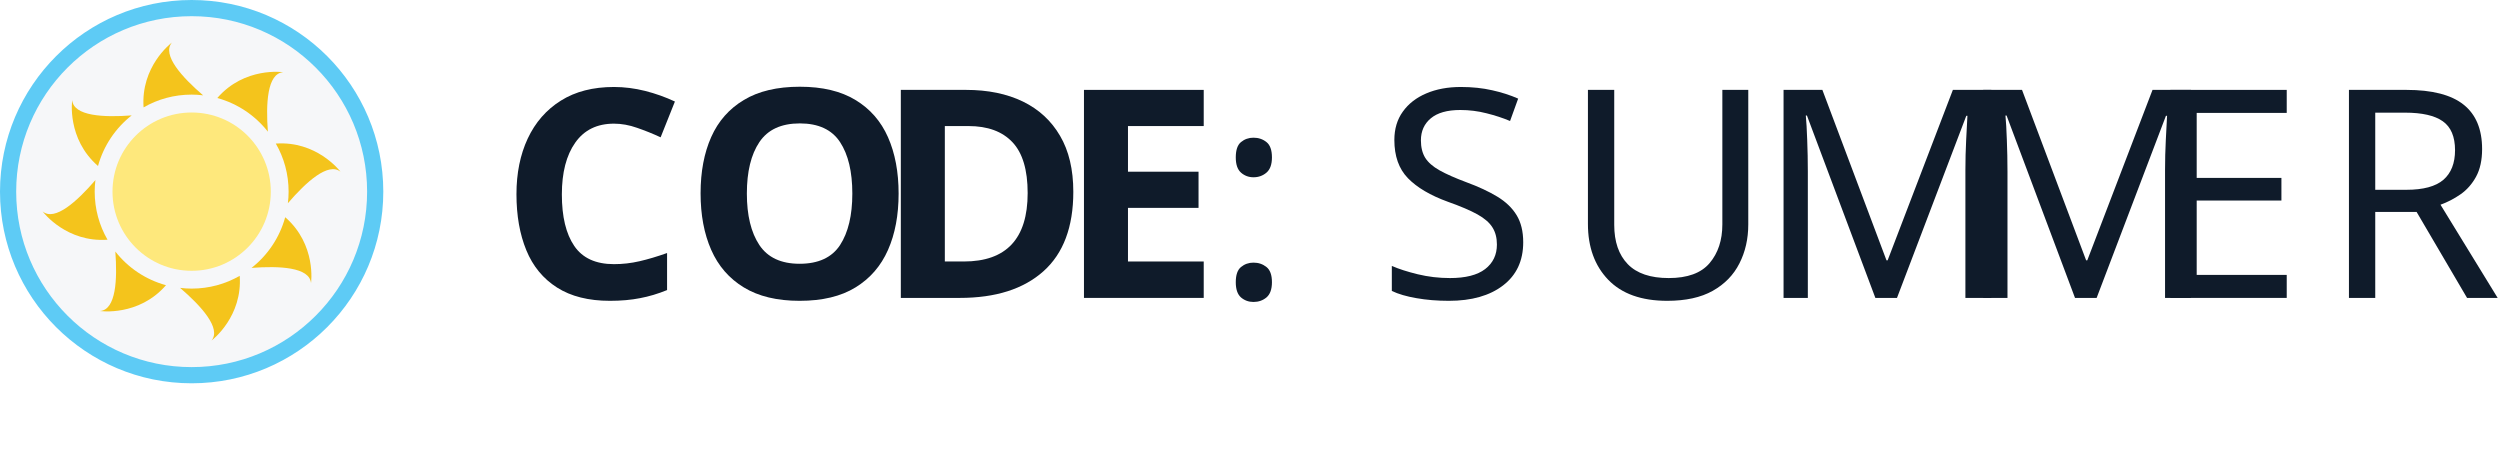
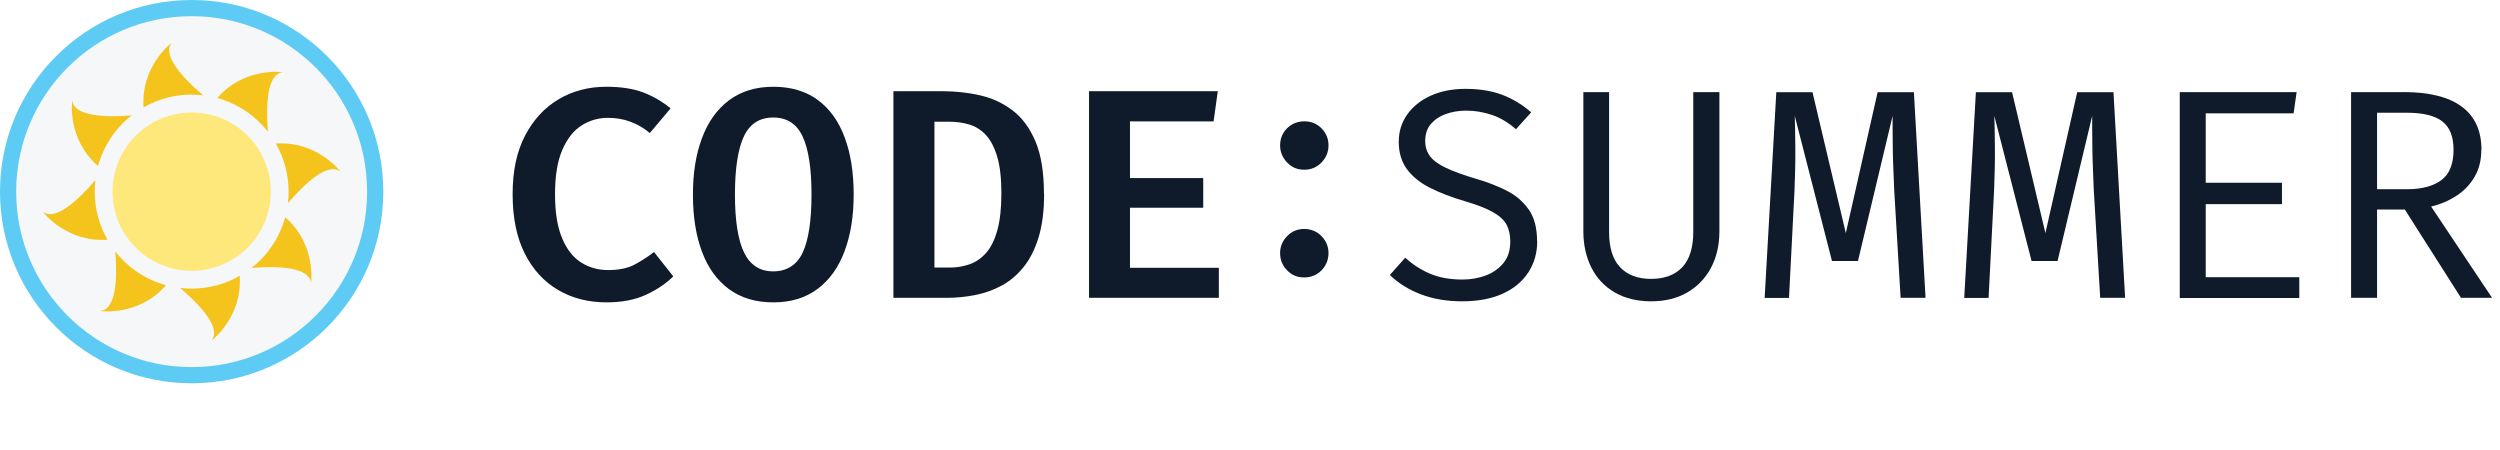
<svg xmlns="http://www.w3.org/2000/svg" id="Layer_2" data-name="Layer 2" viewBox="0 0 308.9 55.6">
  <defs>
    <style>
      .cls-1 {
-         letter-spacing: .03em;
-       }
- 
-       .cls-1, .cls-2, .cls-3, .cls-4, .cls-5, .cls-6, .cls-7 {
-         font-family: FiraCodeRoman-Regular, 'Fira Code';
-         font-variation-settings: 'wght' 400;
+         fill: #0f1b2a;
      }

      .cls-2 {
-         letter-spacing: .02em;
+         fill: #f4c41c;
      }

      .cls-3 {
-         letter-spacing: .07em;
-       }
- 
-       .cls-4 {
-         letter-spacing: 0em;
-       }
- 
-       .cls-8 {
-         letter-spacing: .02em;
-       }
- 
-       .cls-8, .cls-9, .cls-10, .cls-11 {
-         font-family: FiraCodeRoman-SemiBold, 'Fira Code';
-         font-variation-settings: 'wght' 600;
-         font-weight: 600;
-       }
- 
-       .cls-9 {
-         letter-spacing: .04em;
-       }
- 
-       .cls-10 {
-         letter-spacing: .01em;
-       }
- 
-       .cls-5 {
-         letter-spacing: .05em;
-       }
- 
-       .cls-6 {
-         letter-spacing: .05em;
-       }
- 
-       .cls-7 {
-         letter-spacing: -.06em;
-       }
- 
-       .cls-12 {
-         fill: #f4c41c;
-       }
- 
-       .cls-13 {
        fill: #f6f7f9;
        stroke: #5ecbf5;
        stroke-miterlimit: 10;
        stroke-width: 2px;
      }

-       .cls-11 {
-         letter-spacing: -.08em;
-       }
- 
-       .cls-14 {
+       .cls-4 {
        fill: #fee87c;
-       }
- 
-       .cls-15 {
-         fill: #0f1b2a;
-         font-size: 36px;
      }
    </style>
  </defs>
  <g id="Layer_1-2" data-name="Layer 1">
    <g>
-       <text class="cls-15" transform="translate(61.72 36.81)">
-         <tspan class="cls-8" x="0" y="0">C</tspan>
-         <tspan class="cls-9" x="22.75" y="0">O</tspan>
-         <tspan class="cls-10" x="46.35" y="0">D</tspan>
-         <tspan class="cls-11" x="68.98" y="0">E</tspan>
-         <tspan class="cls-7" x="88.38" y="0">:</tspan>
-         <tspan class="cls-2" x="108.41" y="0">S</tspan>
-         <tspan class="cls-6" x="131.25" y="0">U</tspan>
-         <tspan class="cls-3" x="155.17" y="0">M</tspan>
-         <tspan class="cls-1" x="179.84" y="0">M</tspan>
-         <tspan class="cls-4" x="202.97" y="0">E</tspan>
-         <tspan class="cls-5" x="225.03" y="0">R</tspan>
-       </text>
      <g>
-         <circle class="cls-13" cx="23.68" cy="23.68" r="22.68" />
+         <path class="cls-1" d="M74.94,10.72c1.77,0,3.27.23,4.5.69,1.23.46,2.37,1.12,3.42,1.98l-2.57,3.05c-.73-.62-1.52-1.08-2.39-1.4s-1.79-.48-2.78-.48c-1.18,0-2.27.31-3.26.94-.99.63-1.78,1.63-2.38,3.02-.6,1.38-.9,3.21-.9,5.47s.29,4.03.86,5.41c.57,1.38,1.35,2.38,2.34,3.02.99.63,2.11.95,3.37.95,1.33,0,2.43-.23,3.3-.7.87-.47,1.66-.98,2.36-1.53l2.38,3.01c-.9.89-2.02,1.64-3.37,2.27s-2.98.94-4.9.94c-2.23,0-4.22-.51-5.96-1.53s-3.12-2.52-4.12-4.5c-1-1.98-1.5-4.42-1.5-7.33s.51-5.27,1.54-7.25c1.03-1.97,2.42-3.47,4.17-4.5s3.71-1.53,5.86-1.53Z" />
+         <path class="cls-1" d="M105.48,24.03c0,2.66-.37,4.99-1.12,6.99-.74,2-1.85,3.56-3.33,4.67-1.48,1.11-3.3,1.67-5.48,1.67s-3.99-.54-5.47-1.63c-1.48-1.09-2.6-2.63-3.34-4.62-.75-1.99-1.12-4.34-1.12-7.06s.37-4.99,1.12-6.99c.74-2,1.86-3.56,3.34-4.67,1.48-1.11,3.31-1.67,5.47-1.67s4.01.54,5.48,1.62,2.59,2.62,3.33,4.62c.75,1.99,1.12,4.35,1.12,7.07ZM100.27,24.03c0-3.22-.37-5.62-1.1-7.17-.73-1.56-1.94-2.34-3.63-2.34s-2.9.78-3.63,2.34c-.73,1.56-1.1,3.96-1.1,7.18s.38,5.63,1.13,7.17c.75,1.54,1.95,2.32,3.6,2.32s2.93-.78,3.65-2.34c.72-1.56,1.08-3.95,1.08-7.16Z" />
+         <path class="cls-1" d="M129.01,23.92c0,2.09-.22,3.88-.67,5.37s-1.07,2.72-1.86,3.7c-.79.98-1.7,1.75-2.72,2.3-1.03.55-2.12.94-3.29,1.17-1.16.23-2.34.34-3.54.34h-6.54V11.27h6.09c1.59,0,3.13.17,4.62.51,1.49.34,2.83.96,4.01,1.86,1.19.9,2.13,2.18,2.83,3.83.7,1.66,1.05,3.81,1.05,6.45ZM123.73,23.92c0-1.9-.17-3.43-.53-4.6-.35-1.17-.83-2.06-1.43-2.69-.6-.62-1.29-1.04-2.05-1.26-.76-.22-1.56-.33-2.38-.33h-1.88v18.02h1.9c.86,0,1.68-.14,2.45-.41.77-.27,1.45-.74,2.04-1.41s1.05-1.6,1.38-2.79c.33-1.19.5-2.7.5-4.53Z" />
+         <path class="cls-1" d="M139.62,15v7h9.05v3.67h-9.05v7.42h10.98v3.71h-16.04V11.27h15.91l-.52,3.73h-10.34Z" />
+         <path class="cls-1" d="M158.17,17.96c0-.57.13-1.07.39-1.51.26-.44.62-.8,1.07-1.06.46-.26.96-.4,1.51-.4.86,0,1.58.29,2.15.87.57.58.86,1.28.86,2.1s-.29,1.52-.86,2.11c-.57.6-1.29.9-2.15.9s-1.54-.3-2.11-.9c-.57-.6-.86-1.3-.86-2.11ZM158.17,31.27c0-.8.29-1.5.86-2.09s1.28-.89,2.11-.89,1.58.3,2.15.89.86,1.29.86,2.09-.29,1.55-.86,2.13c-.57.58-1.29.88-2.15.88s-1.54-.29-2.11-.88c-.57-.58-.86-1.29-.86-2.13Z" />
+         <path class="cls-1" d="M189.94,29.77c0,1.45-.36,2.74-1.09,3.87-.73,1.13-1.78,2.01-3.16,2.64-1.38.63-3.06.95-5.04.95-1.86,0-3.54-.28-5.05-.85-1.51-.57-2.8-1.37-3.87-2.4l1.9-2.14c.89.82,1.9,1.48,3.05,1.97,1.14.49,2.49.73,4.02.73,1.03,0,2-.17,2.9-.51.9-.34,1.62-.86,2.18-1.55s.83-1.58.83-2.65c0-.82-.16-1.53-.48-2.1-.32-.58-.89-1.09-1.7-1.54s-1.94-.89-3.4-1.32c-1.67-.49-3.12-1.05-4.35-1.67-1.23-.62-2.17-1.39-2.84-2.3-.67-.91-1.01-2.04-1.01-3.38,0-1.27.35-2.39,1.05-3.38.7-.98,1.67-1.76,2.91-2.32s2.66-.84,4.27-.84c1.76,0,3.29.25,4.59.75,1.3.5,2.48,1.22,3.54,2.15l-1.88,2.09c-.91-.81-1.89-1.4-2.94-1.76-1.05-.36-2.11-.54-3.19-.54-.92,0-1.77.14-2.54.42-.77.28-1.38.69-1.85,1.24s-.69,1.25-.69,2.09c0,.73.2,1.35.59,1.88s1.06,1.01,1.99,1.45c.93.44,2.21.9,3.82,1.38,1.32.38,2.54.86,3.67,1.43,1.13.57,2.03,1.35,2.72,2.33s1.03,2.28,1.03,3.91Z" />
+         <path class="cls-1" d="M212.45,11.38v17.19c0,1.71-.35,3.22-1.04,4.52-.7,1.3-1.67,2.32-2.94,3.05-1.26.73-2.75,1.09-4.46,1.09s-3.25-.37-4.5-1.1c-1.25-.73-2.21-1.75-2.87-3.05s-1-2.81-1-4.5V11.38h3.18v17.3c0,1.93.45,3.38,1.36,4.34.91.96,2.18,1.44,3.83,1.44s2.94-.48,3.85-1.44c.9-.96,1.36-2.41,1.36-4.34V11.38h3.23Z" />
+         <path class="cls-1" d="M236.48,11.38l1.44,25.42h-3.08l-.79-13.27c-.04-.9-.07-1.81-.11-2.73s-.06-1.81-.07-2.66c-.01-.85-.02-1.61-.02-2.27v-1.55l-4.28,17.93h-3.21l-4.6-17.93c.01.36.02.88.04,1.58.01.7.02,1.48.03,2.35s0,1.77-.02,2.69-.05,1.77-.08,2.56l-.68,13.31h-3.01l1.44-25.42h4.47l4.12,17.41,3.93-17.41h4.5Z" />
+         <path class="cls-1" d="M261.14,11.38l1.44,25.42h-3.08l-.79-13.27c-.04-.9-.07-1.81-.11-2.73s-.06-1.81-.07-2.66c-.01-.85-.02-1.61-.02-2.27v-1.55l-4.28,17.93h-3.21l-4.6-17.93c.01.36.02.88.04,1.58.01.7.02,1.48.03,2.35s0,1.77-.02,2.69-.05,1.77-.08,2.56l-.68,13.31h-3.01l1.44-25.42h4.47l4.12,17.41,3.93-17.41h4.5Z" />
+         <path class="cls-1" d="M272.54,14.01v8.57h9.42v2.64h-9.42v9.03h11.56v2.57h-14.77V11.38h14.44l-.37,2.62h-10.86Z" />
+         <path class="cls-1" d="M306.59,18.51c0,1.27-.27,2.38-.82,3.32-.55.95-1.29,1.73-2.22,2.34-.94.62-1.99,1.07-3.16,1.35l7.53,11.28h-3.84l-6.94-10.91h-3.43v10.91h-3.21V11.38h6.54c3.14,0,5.52.6,7.14,1.8,1.62,1.2,2.43,2.98,2.43,5.33ZM303.16,18.51c0-1.64-.47-2.81-1.4-3.52-.93-.71-2.39-1.06-4.36-1.06h-3.69v9.45h3.69c1.82,0,3.24-.37,4.25-1.12,1.01-.75,1.51-2,1.51-3.76Z" />
+       </g>
+       <g>
+         <circle class="cls-3" cx="23.68" cy="23.68" r="22.68" />
        <g>
-           <circle class="cls-14" cx="23.68" cy="23.68" r="9.78" />
+           <circle class="cls-4" cx="23.68" cy="23.68" r="9.78" />
          <g>
-             <path class="cls-12" d="M25.1,11.78c-.47-.06-.94-.09-1.42-.09-2.17,0-4.19.57-5.94,1.58-.35-4.99,3.28-7.85,3.5-8.01-1.27,1.51,1.26,4.29,3.87,6.53Z" />
-             <path class="cls-12" d="M33.1,16.27c-1.56-1.99-3.74-3.47-6.25-4.16,3.37-3.89,8.14-3.19,8.14-3.19-1.98.16-2.15,3.92-1.89,7.35Z" />
-             <path class="cls-12" d="M42.1,21.24c-1.51-1.27-4.29,1.26-6.53,3.87.06-.47.09-.95.09-1.43,0-2.17-.57-4.19-1.58-5.94,4.99-.35,7.85,3.28,8.01,3.5Z" />
-             <path class="cls-12" d="M38.43,34.99c-.16-1.98-3.92-2.15-7.35-1.89,1.99-1.56,3.47-3.74,4.16-6.26,3.89,3.38,3.19,8.15,3.19,8.15Z" />
-             <path class="cls-12" d="M26.12,42.1c1.27-1.51-1.26-4.29-3.87-6.53.47.06.95.09,1.43.09,2.16,0,4.19-.57,5.94-1.58.35,4.99-3.28,7.85-3.5,8.01Z" />
-             <path class="cls-12" d="M20.51,35.24c-3.38,3.89-8.15,3.19-8.15,3.19,1.98-.16,2.15-3.92,1.89-7.35,1.56,1.99,3.74,3.47,6.26,4.16Z" />
-             <path class="cls-12" d="M13.27,29.62c-4.99.35-7.85-3.28-8.01-3.5,1.51,1.27,4.28-1.26,6.53-3.87-.06.47-.09.94-.09,1.42,0,2.16.57,4.19,1.58,5.94Z" />
-             <path class="cls-12" d="M16.27,14.26c-1.99,1.56-3.47,3.74-4.16,6.25-3.89-3.38-3.19-8.14-3.19-8.14.16,1.98,3.91,2.15,7.34,1.89Z" />
+             <path class="cls-2" d="M25.1,11.78c-.47-.06-.94-.09-1.42-.09-2.17,0-4.19.57-5.94,1.58-.35-4.99,3.28-7.85,3.5-8.01-1.27,1.51,1.26,4.29,3.87,6.53Z" />
+             <path class="cls-2" d="M33.1,16.27c-1.56-1.99-3.74-3.47-6.25-4.16,3.37-3.89,8.14-3.19,8.14-3.19-1.98.16-2.15,3.92-1.89,7.35Z" />
+             <path class="cls-2" d="M42.1,21.24c-1.51-1.27-4.29,1.26-6.53,3.87.06-.47.09-.95.09-1.43,0-2.17-.57-4.19-1.58-5.94,4.99-.35,7.85,3.28,8.01,3.5Z" />
+             <path class="cls-2" d="M38.43,34.99c-.16-1.98-3.92-2.15-7.35-1.89,1.99-1.56,3.47-3.74,4.16-6.26,3.89,3.38,3.19,8.15,3.19,8.15Z" />
+             <path class="cls-2" d="M26.12,42.1c1.27-1.51-1.26-4.29-3.87-6.53.47.06.95.09,1.43.09,2.16,0,4.19-.57,5.94-1.58.35,4.99-3.28,7.85-3.5,8.01Z" />
+             <path class="cls-2" d="M20.51,35.24c-3.38,3.89-8.15,3.19-8.15,3.19,1.98-.16,2.15-3.92,1.89-7.35,1.56,1.99,3.74,3.47,6.26,4.16Z" />
+             <path class="cls-2" d="M13.27,29.62c-4.99.35-7.85-3.28-8.01-3.5,1.51,1.27,4.28-1.26,6.53-3.87-.06.47-.09.94-.09,1.42,0,2.16.57,4.19,1.58,5.94Z" />
+             <path class="cls-2" d="M16.27,14.26c-1.99,1.56-3.47,3.74-4.16,6.25-3.89-3.38-3.19-8.14-3.19-8.14.16,1.98,3.91,2.15,7.34,1.89Z" />
          </g>
        </g>
      </g>
    </g>
  </g>
</svg>
